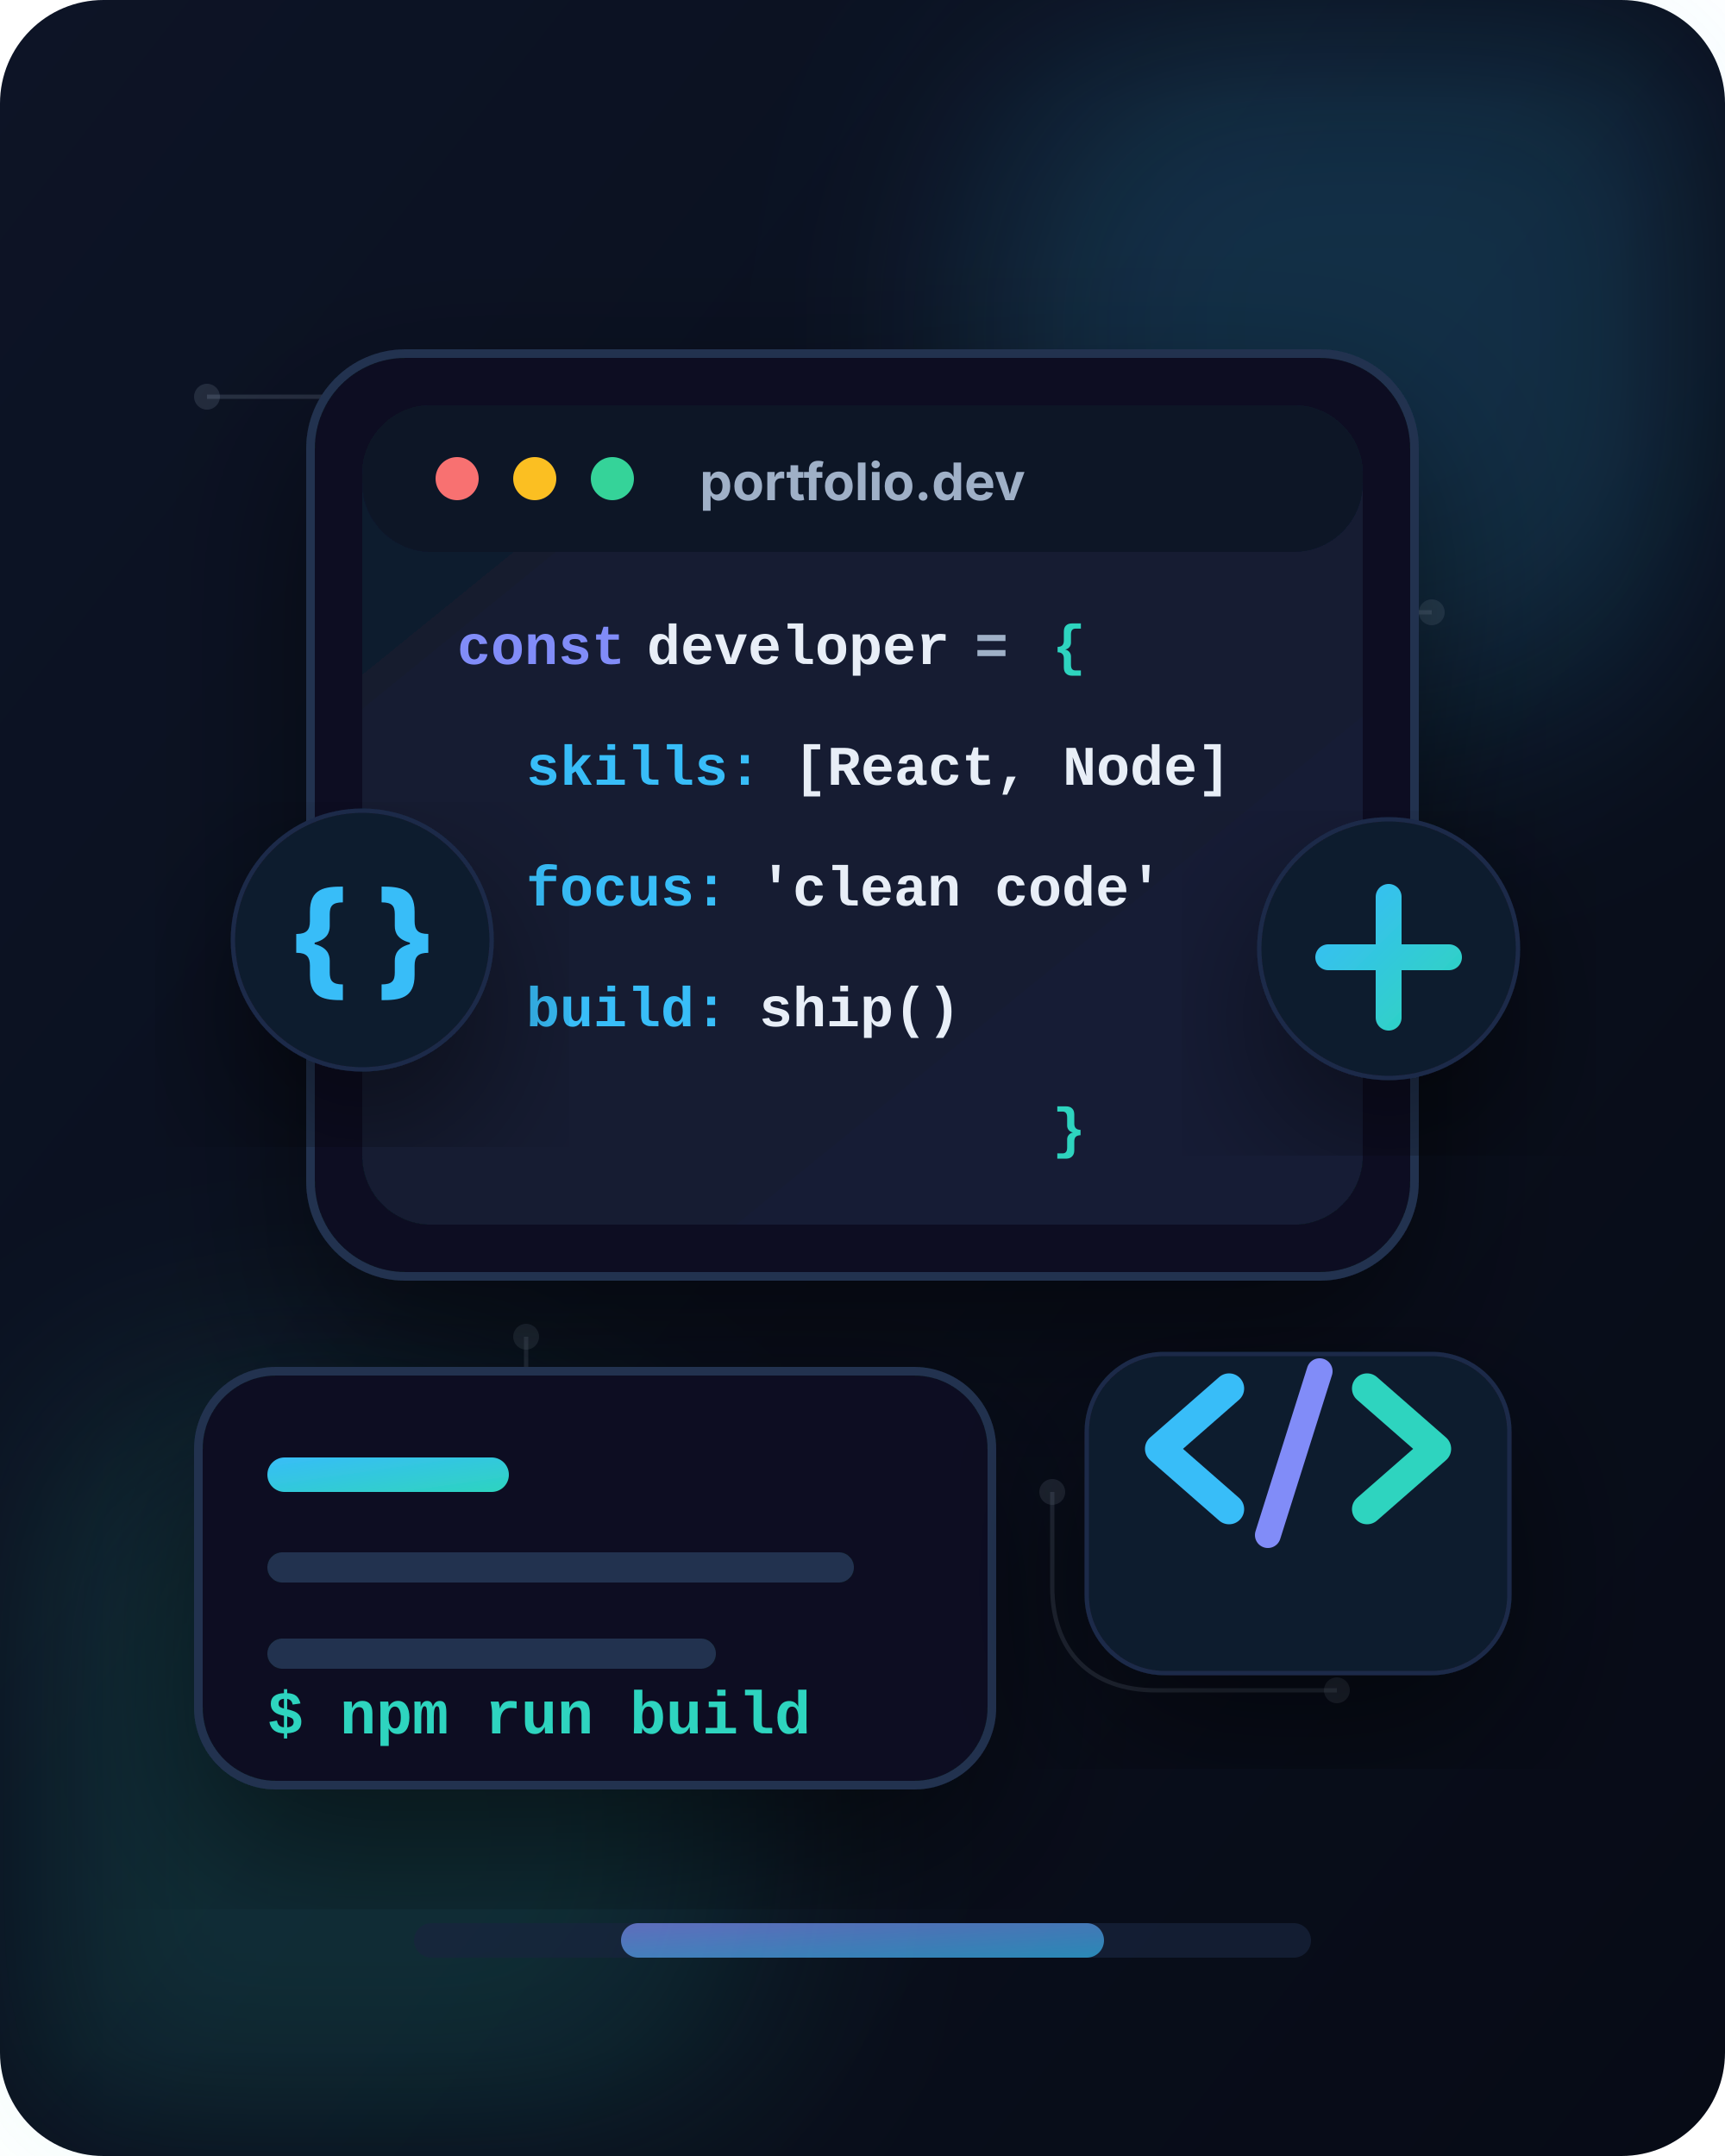
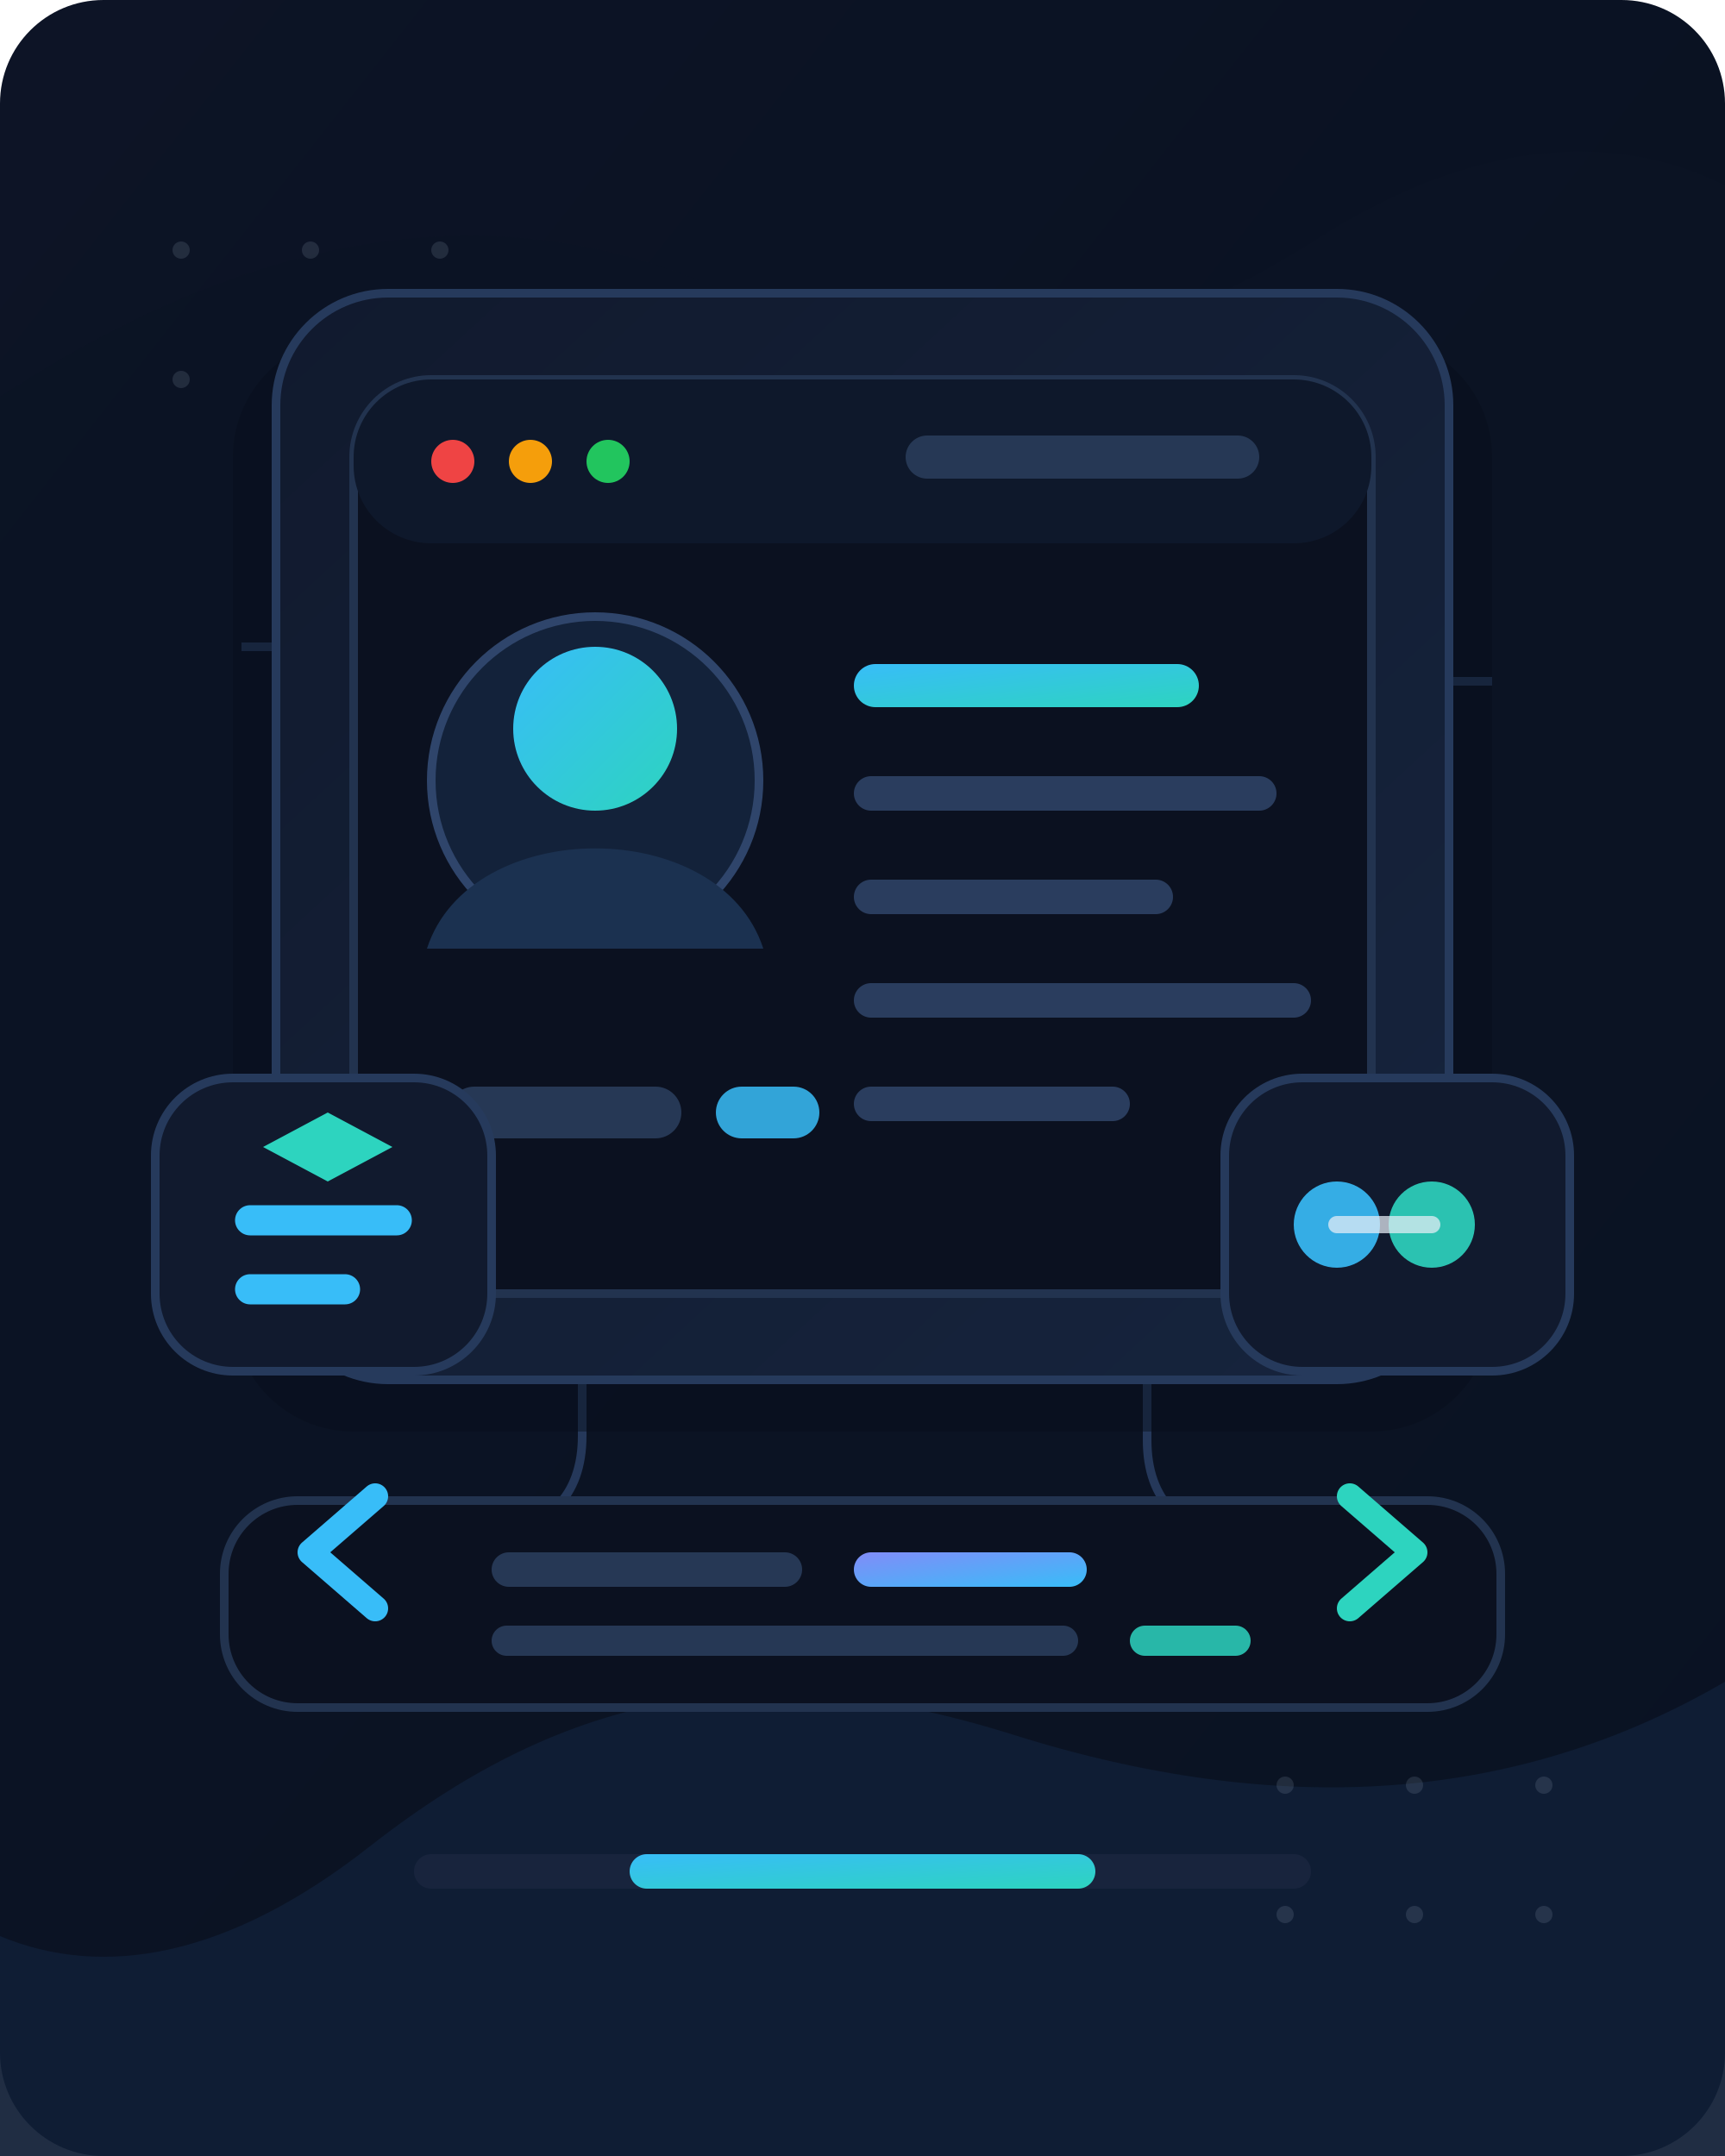
- <svg xmlns="http://www.w3.org/2000/svg" viewBox="0 0 400 500" role="img" aria-label="Programming workspace illustration">
+ <svg xmlns="http://www.w3.org/2000/svg" viewBox="0 0 400 500" role="img" aria-label="Developer profile illustration" shape-rendering="geometricPrecision" text-rendering="geometricPrecision">
  <defs>
    <linearGradient id="bg" x1="0" y1="0" x2="1" y2="1">
      <stop offset="0" stop-color="#0d1426" />
-       <stop offset="1" stop-color="#070b16" />
+       <stop offset="1" stop-color="#07101f" />
    </linearGradient>
-     <linearGradient id="panel" x1="0" y1="0" x2="1" y2="1">
+     <linearGradient id="card" x1="0" y1="0" x2="1" y2="1">
      <stop offset="0" stop-color="#111a2e" />
-       <stop offset="1" stop-color="#141f36" />
+       <stop offset="1" stop-color="#16243d" />
    </linearGradient>
    <linearGradient id="accent" x1="0" y1="0" x2="1" y2="1">
      <stop offset="0" stop-color="#38bdf8" />
      <stop offset="1" stop-color="#2dd4bf" />
    </linearGradient>
-     <linearGradient id="accent2" x1="0" y1="0" x2="1" y2="1">
+     <linearGradient id="accentAlt" x1="0" y1="0" x2="1" y2="1">
      <stop offset="0" stop-color="#818cf8" />
      <stop offset="1" stop-color="#38bdf8" />
    </linearGradient>
-     <filter id="soft" x="-40%" y="-40%" width="180%" height="180%">
-       <feGaussianBlur stdDeviation="26" />
-     </filter>
-     <filter id="shadow" x="-30%" y="-30%" width="160%" height="160%">
-       <feDropShadow dx="0" dy="16" stdDeviation="18" flood-color="#000" flood-opacity="0.5" />
-     </filter>
  </defs>
  <rect width="400" height="500" rx="24" fill="url(#bg)" />
-   <circle cx="318" cy="76" r="92" fill="#38bdf8" opacity="0.18" filter="url(#soft)" />
-   <circle cx="72" cy="426" r="104" fill="#2dd4bf" opacity="0.15" filter="url(#soft)" />
-   <g stroke="#9fb0c7" stroke-width="1" opacity="0.18" fill="none">
-     <path d="M48 92h54c14 0 20 8 20 20v18" />
-     <path d="M310 392h-42c-15 0-24-9-24-24v-22" />
-     <path d="M52 358h46c16 0 24-8 24-24v-24" />
-     <path d="M332 142h-38c-16 0-24 8-24 24v18" />
+   <path d="M0 92C58 54 112 45 162 65c56 22 96 21 144-10 38-24 70-24 94-12v457H0z" fill="#0b1324" opacity=".72" />
+   <path d="M400 390c-48 28-103 32-166 12-58-18-102-10-148 26-33 26-62 31-86 21v51h400z" fill="#102039" opacity=".75" />
+   <g fill="#9fb0c7" opacity=".16">
+     <circle cx="42" cy="58" r="2" />
+     <circle cx="72" cy="58" r="2" />
+     <circle cx="102" cy="58" r="2" />
+     <circle cx="42" cy="88" r="2" />
+     <circle cx="72" cy="88" r="2" />
+     <circle cx="102" cy="88" r="2" />
+     <circle cx="298" cy="414" r="2" />
+     <circle cx="328" cy="414" r="2" />
+     <circle cx="358" cy="414" r="2" />
+     <circle cx="298" cy="444" r="2" />
+     <circle cx="328" cy="444" r="2" />
+     <circle cx="358" cy="444" r="2" />
  </g>
-   <g fill="#9fb0c7" opacity="0.16">
-     <circle cx="48" cy="92" r="3" />
-     <circle cx="122" cy="130" r="3" />
-     <circle cx="332" cy="142" r="3" />
-     <circle cx="270" cy="184" r="3" />
-     <circle cx="52" cy="358" r="3" />
-     <circle cx="122" cy="310" r="3" />
-     <circle cx="310" cy="392" r="3" />
-     <circle cx="244" cy="346" r="3" />
+   <g stroke="#263a5c" stroke-width="2" fill="none" opacity=".95">
+     <path d="M56 150h52c14 0 22 8 22 22v34" />
+     <path d="M346 158h-54c-14 0-22 8-22 22v30" />
+     <path d="M65 355h48c14 0 22-8 22-22v-30" />
+     <path d="M336 356h-48c-14 0-22-8-22-22v-26" />
  </g>
-   <g filter="url(#shadow)">
-     <rect x="72" y="82" width="256" height="214" rx="22" fill="#0b1120" stroke="#22334f" stroke-width="2" />
-     <rect x="84" y="94" width="232" height="190" rx="16" fill="url(#panel)" />
-     <rect x="84" y="94" width="232" height="34" rx="16" fill="#0d1628" />
-     <circle cx="106" cy="111" r="5" fill="#f87171" />
-     <circle cx="124" cy="111" r="5" fill="#fbbf24" />
-     <circle cx="142" cy="111" r="5" fill="#34d399" />
-     <text x="200" y="116" font-family="Sora, Inter, sans-serif" font-size="12" font-weight="700" fill="#9fb0c7" text-anchor="middle">portfolio.dev</text>
-     <g font-family="Consolas, 'Courier New', monospace" font-size="13" font-weight="700">
-       <text x="106" y="154" fill="#818cf8">const</text>
-       <text x="150" y="154" fill="#e8eef7">developer</text>
-       <text x="226" y="154" fill="#9fb0c7">=</text>
-       <text x="244" y="154" fill="#2dd4bf">{</text>
-       <text x="122" y="182" fill="#38bdf8">skills:</text>
-       <text x="184" y="182" fill="#e8eef7">[React, Node]</text>
-       <text x="122" y="210" fill="#38bdf8">focus:</text>
-       <text x="176" y="210" fill="#e8eef7">'clean code'</text>
-       <text x="122" y="238" fill="#38bdf8">build:</text>
-       <text x="176" y="238" fill="#e8eef7">ship()</text>
-       <text x="244" y="266" fill="#2dd4bf">}</text>
-     </g>
+   <g>
+     <rect x="54" y="78" width="292" height="254" rx="28" fill="#070d1a" opacity=".45" />
+     <rect x="64" y="68" width="272" height="252" rx="26" fill="url(#card)" stroke="#263a5c" stroke-width="2" />
+     <rect x="82" y="88" width="236" height="212" rx="18" fill="#0b1120" stroke="#22334f" stroke-width="2" />
+     <rect x="82" y="88" width="236" height="38" rx="18" fill="#0e182b" />
+     <circle cx="105" cy="107" r="5" fill="#ef4444" />
+     <circle cx="123" cy="107" r="5" fill="#f59e0b" />
+     <circle cx="141" cy="107" r="5" fill="#22c55e" />
+     <rect x="210" y="101" width="82" height="10" rx="5" fill="#263855" />
+     <circle cx="138" cy="181" r="38" fill="#13223a" stroke="#2f456b" stroke-width="2" />
+     <circle cx="138" cy="169" r="19" fill="url(#accent)" />
+     <path d="M99 220c10-31 68-31 78 0" fill="#1b3150" />
+     <rect x="198" y="154" width="80" height="10" rx="5" fill="url(#accent)" />
+     <rect x="198" y="180" width="98" height="8" rx="4" fill="#2a3d5e" />
+     <rect x="198" y="204" width="74" height="8" rx="4" fill="#2a3d5e" />
+     <rect x="198" y="228" width="106" height="8" rx="4" fill="#2a3d5e" />
+     <rect x="198" y="252" width="64" height="8" rx="4" fill="#2a3d5e" />
+     <rect x="104" y="252" width="54" height="12" rx="6" fill="#263855" />
+     <rect x="166" y="252" width="24" height="12" rx="6" fill="#38bdf8" opacity=".85" />
  </g>
-   <g filter="url(#shadow)">
-     <rect x="46" y="318" width="184" height="96" rx="18" fill="#0b1120" stroke="#22334f" stroke-width="2" />
-     <rect x="62" y="338" width="56" height="8" rx="4" fill="url(#accent)" />
-     <rect x="62" y="360" width="136" height="7" rx="3.5" fill="#21324f" />
-     <rect x="62" y="380" width="104" height="7" rx="3.5" fill="#21324f" />
-     <text x="62" y="402" font-family="Consolas, 'Courier New', monospace" font-size="14" font-weight="700" fill="#2dd4bf">$ npm run build</text>
+   <g>
+     <rect x="52" y="348" width="296" height="48" rx="17" fill="#0b1120" stroke="#22334f" stroke-width="2" />
+     <path d="M87 373l-15-13 15-13" fill="none" stroke="#38bdf8" stroke-width="6" stroke-linecap="round" stroke-linejoin="round" />
+     <path d="M313 347l15 13-15 13" fill="none" stroke="#2dd4bf" stroke-width="6" stroke-linecap="round" stroke-linejoin="round" />
+     <rect x="114" y="360" width="72" height="8" rx="4" fill="#263855" />
+     <rect x="198" y="360" width="54" height="8" rx="4" fill="url(#accentAlt)" />
+     <rect x="114" y="377" width="136" height="7" rx="3.5" fill="#263855" />
+     <rect x="262" y="377" width="28" height="7" rx="3.5" fill="#2dd4bf" opacity=".85" />
  </g>
-   <g filter="url(#shadow)">
-     <rect x="252" y="314" width="98" height="74" rx="18" fill="#111a2e" stroke="#1d2c49" />
-     <path d="M285 350l-16-14 16-14" fill="none" stroke="#38bdf8" stroke-width="7" stroke-linecap="round" stroke-linejoin="round" />
-     <path d="M317 322l16 14-16 14" fill="none" stroke="#2dd4bf" stroke-width="7" stroke-linecap="round" stroke-linejoin="round" />
-     <path d="M306 318l-12 38" fill="none" stroke="#818cf8" stroke-width="6" stroke-linecap="round" />
+   <g>
+     <rect x="36" y="250" width="78" height="68" rx="18" fill="#111a2e" stroke="#263a5c" stroke-width="2" />
+     <path d="M58 283h34M58 299h22" stroke="#38bdf8" stroke-width="7" stroke-linecap="round" />
+     <path d="M61 266l15-8 15 8-15 8z" fill="#2dd4bf" />
  </g>
-   <g filter="url(#shadow)">
-     <circle cx="84" cy="218" r="30" fill="#111a2e" stroke="#1d2c49" />
-     <text x="84" y="228" font-family="Sora, Inter, sans-serif" font-size="29" font-weight="800" fill="#38bdf8" text-anchor="middle">{ }</text>
+   <g>
+     <rect x="284" y="250" width="80" height="68" rx="18" fill="#111a2e" stroke="#263a5c" stroke-width="2" />
+     <circle cx="310" cy="284" r="10" fill="#38bdf8" opacity=".9" />
+     <circle cx="332" cy="284" r="10" fill="#2dd4bf" opacity=".9" />
+     <path d="M310 284h22" stroke="#e8eef7" stroke-width="4" stroke-linecap="round" opacity=".72" />
  </g>
-   <g filter="url(#shadow)">
-     <circle cx="322" cy="220" r="30" fill="#111a2e" stroke="#1d2c49" />
-     <path d="M308 222h28M322 208v28" stroke="url(#accent)" stroke-width="6" stroke-linecap="round" />
-   </g>
-   <g opacity="0.7">
-     <rect x="96" y="446" width="208" height="8" rx="4" fill="#18243d" />
-     <rect x="144" y="446" width="112" height="8" rx="4" fill="url(#accent2)" />
+   <g>
+     <rect x="96" y="430" width="208" height="8" rx="4" fill="#18243d" />
+     <rect x="146" y="430" width="108" height="8" rx="4" fill="url(#accent)" />
  </g>
</svg>
